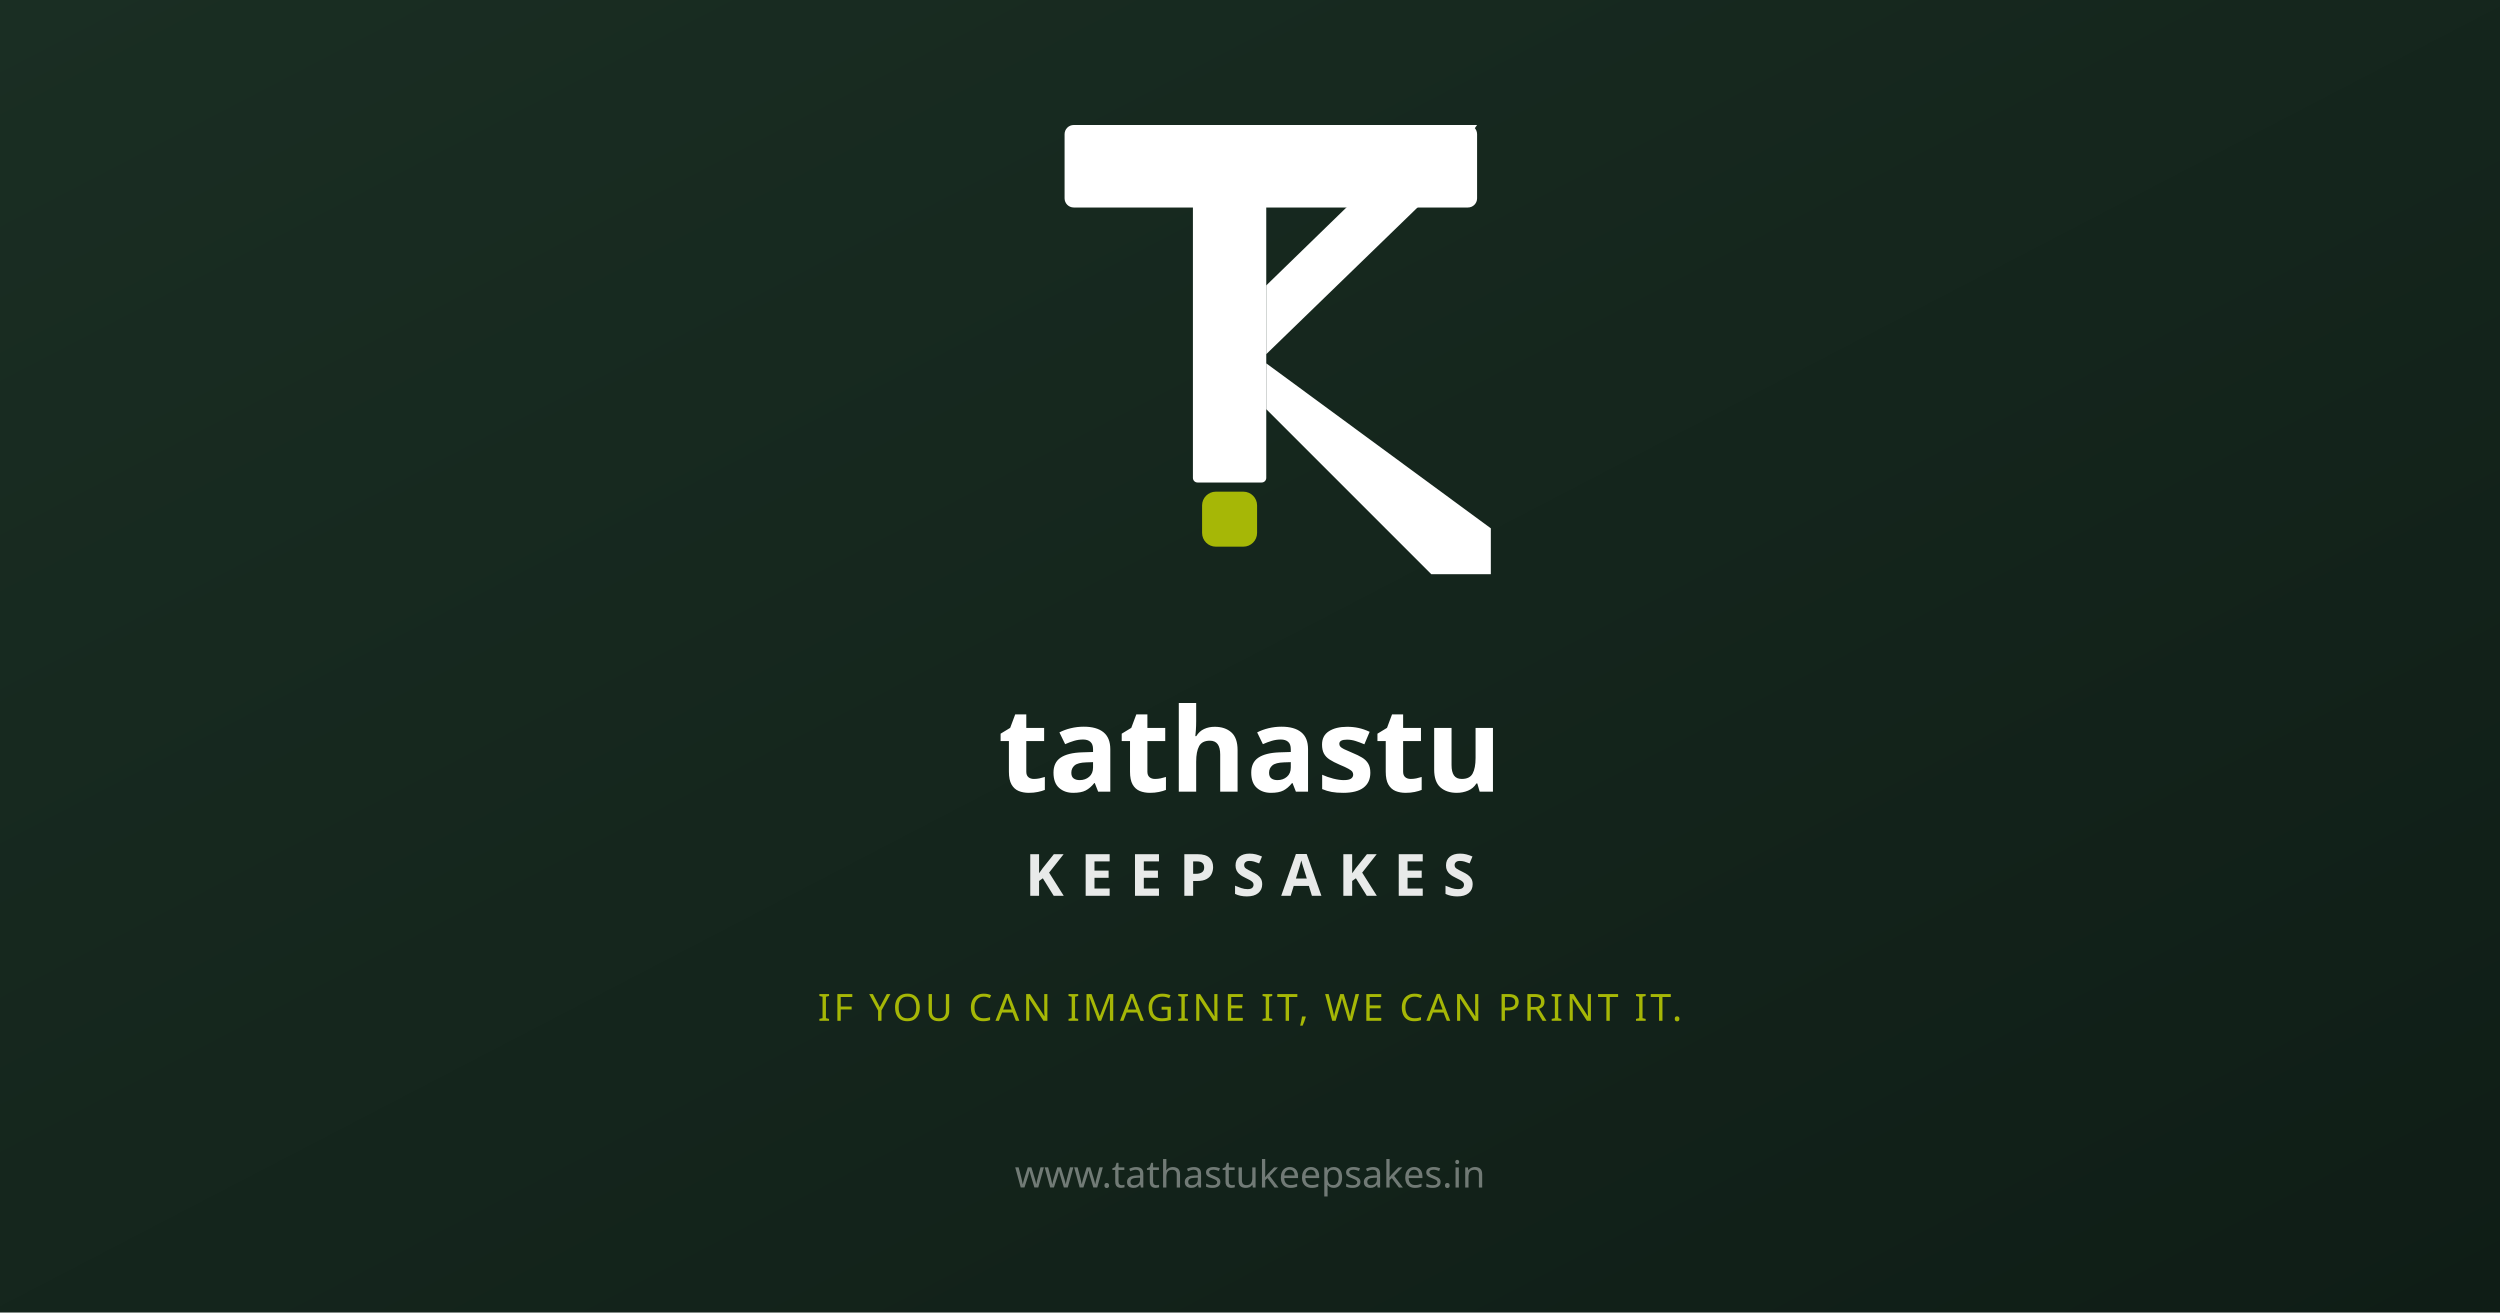
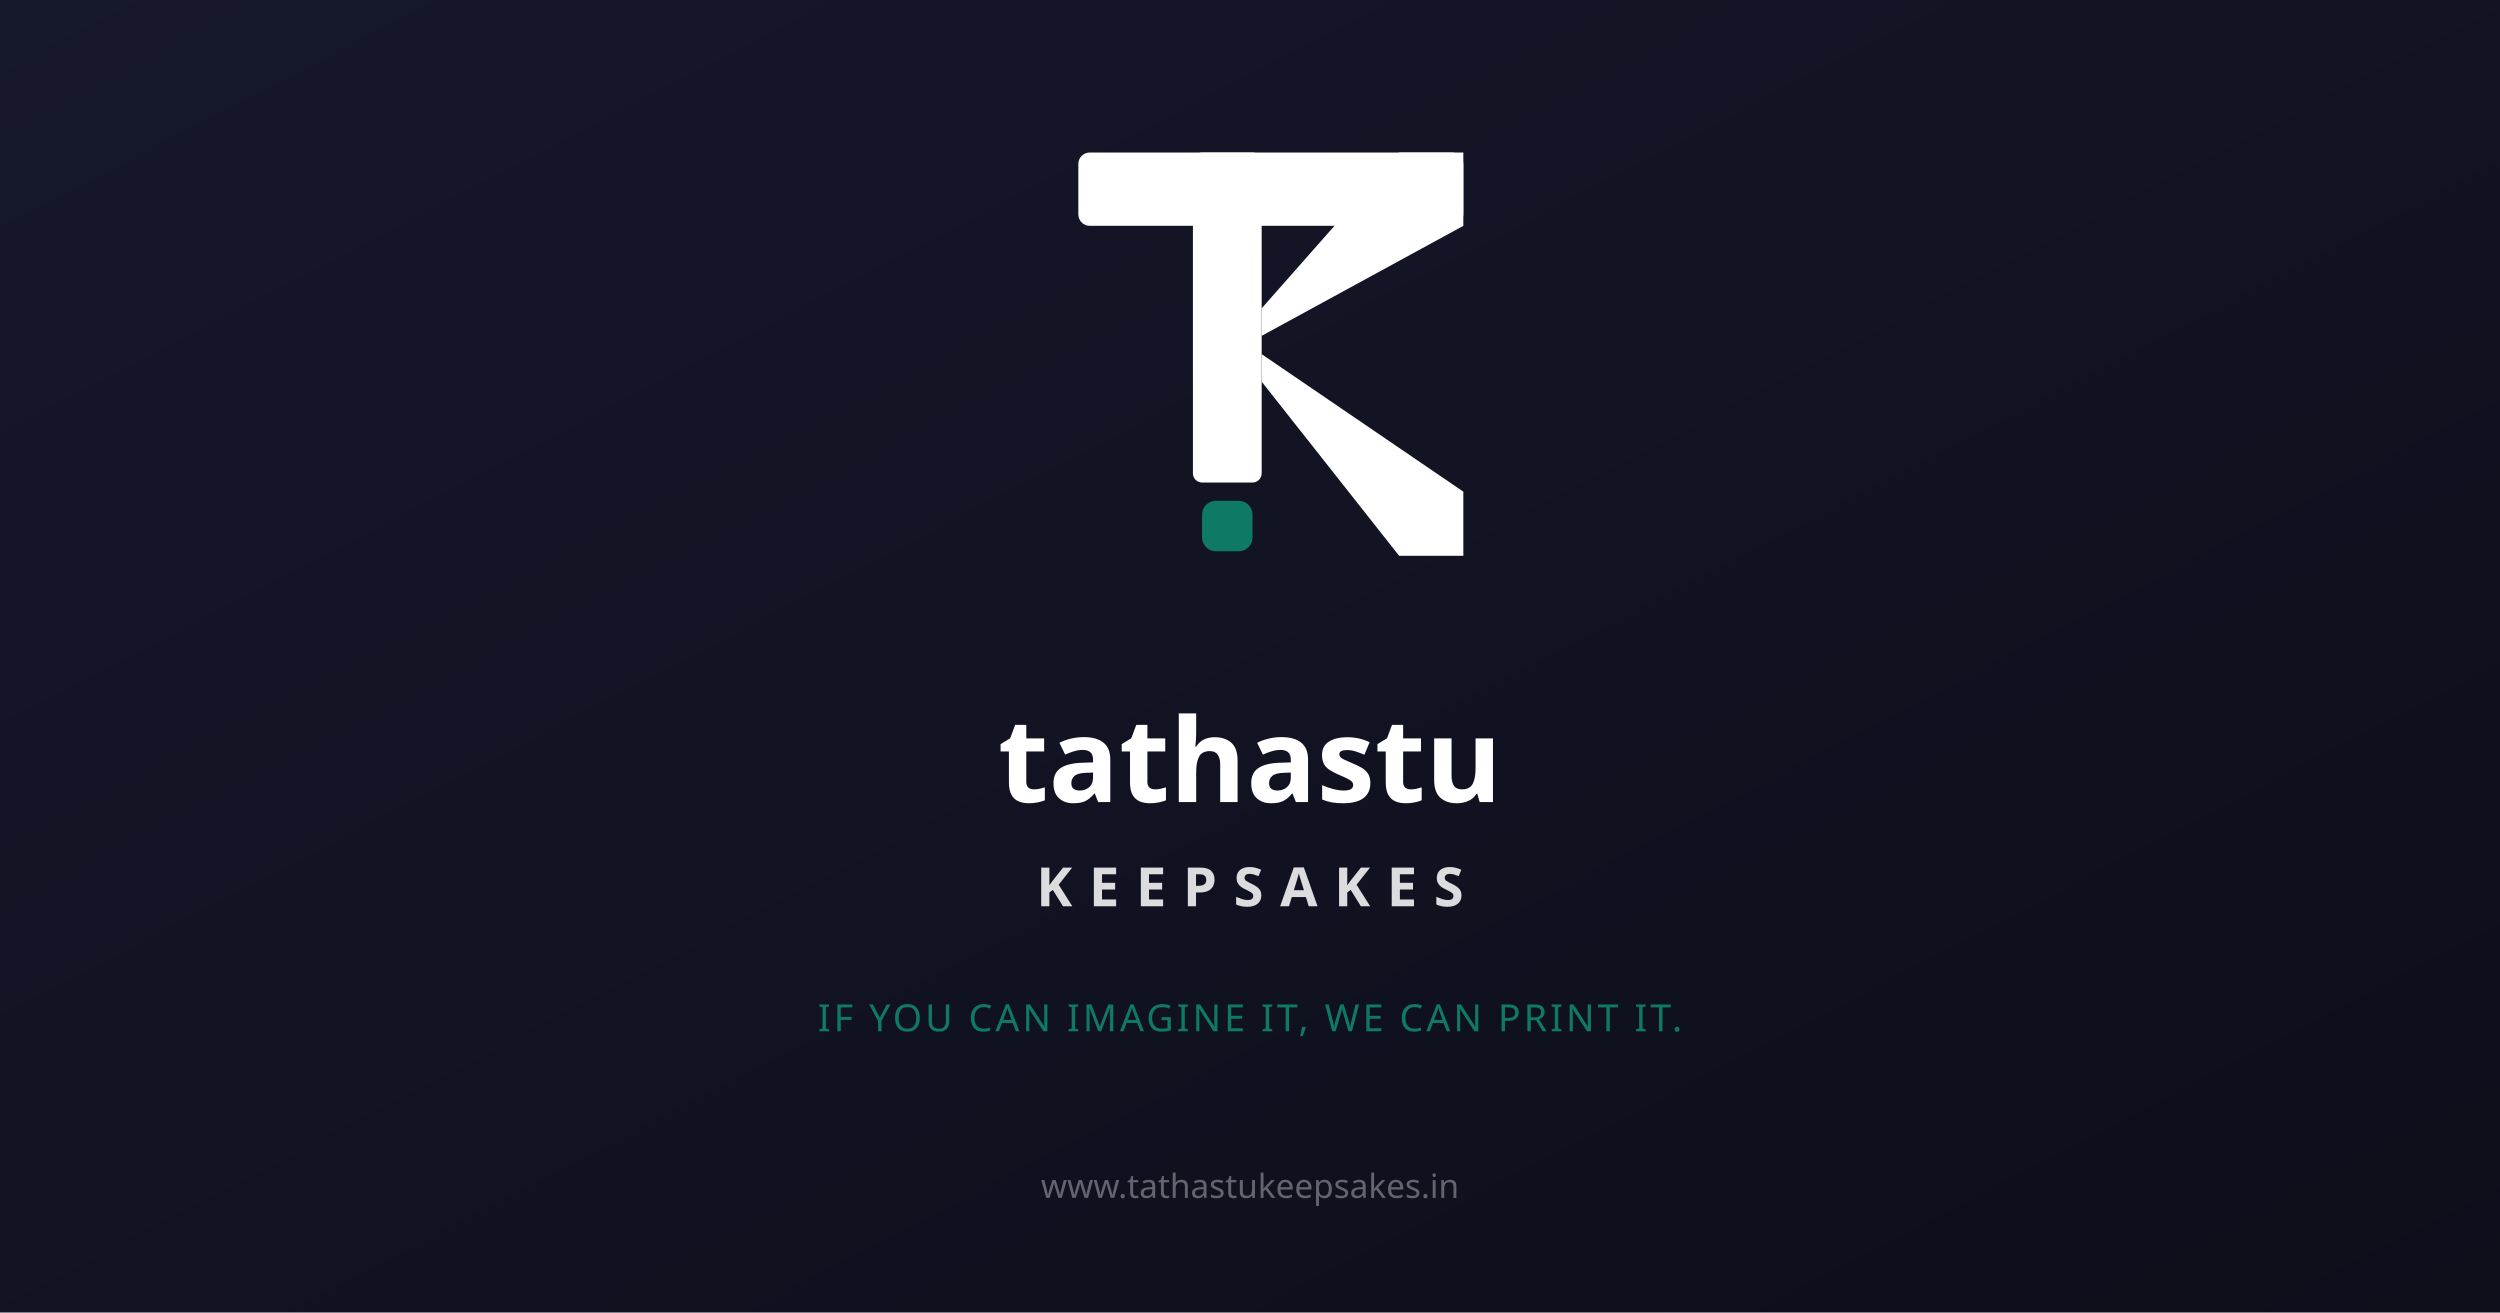
<svg xmlns="http://www.w3.org/2000/svg" width="1200" height="630" viewBox="0 0 1200 630">
  <defs>
    <linearGradient id="bg" x1="0%" y1="0%" x2="100%" y2="100%">
-       <stop offset="0%" style="stop-color:#1a2e23" />
-       <stop offset="100%" style="stop-color:#0f1d16" />
+       <stop offset="0%" style="stop-color:#16182B" />
+       <stop offset="100%" style="stop-color:#0d0e1a" />
    </linearGradient>
  </defs>
  <rect width="1200" height="630" fill="url(#bg)" />
  <g transform="translate(500, 60) scale(2.2)">
-     <rect x="5" y="0" width="90" height="18" rx="2" fill="#FFFFFF" />
-     <rect x="33" y="0" width="16" height="78" rx="1" fill="#FFFFFF" />
-     <polygon points="49,35 49,50 82,18 95,0 85,0" fill="#FFFFFF" />
-     <polygon points="49,52 49,62 85,98 98,98 98,88" fill="#FFFFFF" />
-     <rect x="35" y="80" width="12" height="12" rx="3" fill="#a6b706" />
+     <rect x="8" y="6" width="84" height="16" rx="2.5" fill="#FFFFFF" />
+     <rect x="33" y="6" width="15" height="72" rx="2" fill="#FFFFFF" />
+     <polygon points="48,40 48,46 92,22 92,6 78,6" fill="#FFFFFF" />
+     <polygon points="48,50 48,56 78,94 92,94 92,80" fill="#FFFFFF" />
+     <rect x="35" y="82" width="11" height="11" rx="3" fill="#0E7A66" />
  </g>
-   <text x="600" y="380" font-family="Poppins, system-ui, sans-serif" font-weight="700" font-size="56" fill="white" text-anchor="middle">tathastu</text>
-   <text x="600" y="430" font-family="Poppins, system-ui, sans-serif" font-weight="600" font-size="28" fill="rgba(255,255,255,0.9)" text-anchor="middle" letter-spacing="8">KEEPSAKES</text>
-   <text x="600" y="490" font-family="Poppins, system-ui, sans-serif" font-size="18" fill="#a6b706" text-anchor="middle" letter-spacing="1.5">IF YOU CAN IMAGINE IT, WE CAN PRINT IT.</text>
-   <text x="600" y="570" font-family="system-ui, sans-serif" font-size="18" fill="rgba(255,255,255,0.4)" text-anchor="middle">www.tathastukeepsakes.in</text>
+   <text x="600" y="385" font-family="Poppins, system-ui, sans-serif" font-weight="700" font-size="56" fill="white" text-anchor="middle">tathastu</text>
+   <text x="600" y="435" font-family="Poppins, system-ui, sans-serif" font-weight="600" font-size="26" fill="rgba(255,255,255,0.85)" text-anchor="middle" letter-spacing="8">KEEPSAKES</text>
+   <text x="600" y="495" font-family="Poppins, system-ui, sans-serif" font-size="18" fill="#0E7A66" text-anchor="middle" letter-spacing="1.5">IF YOU CAN IMAGINE IT, WE CAN PRINT IT.</text>
+   <text x="600" y="575" font-family="system-ui, sans-serif" font-size="16" fill="rgba(255,255,255,0.35)" text-anchor="middle">www.tathastukeepsakes.in</text>
</svg>
